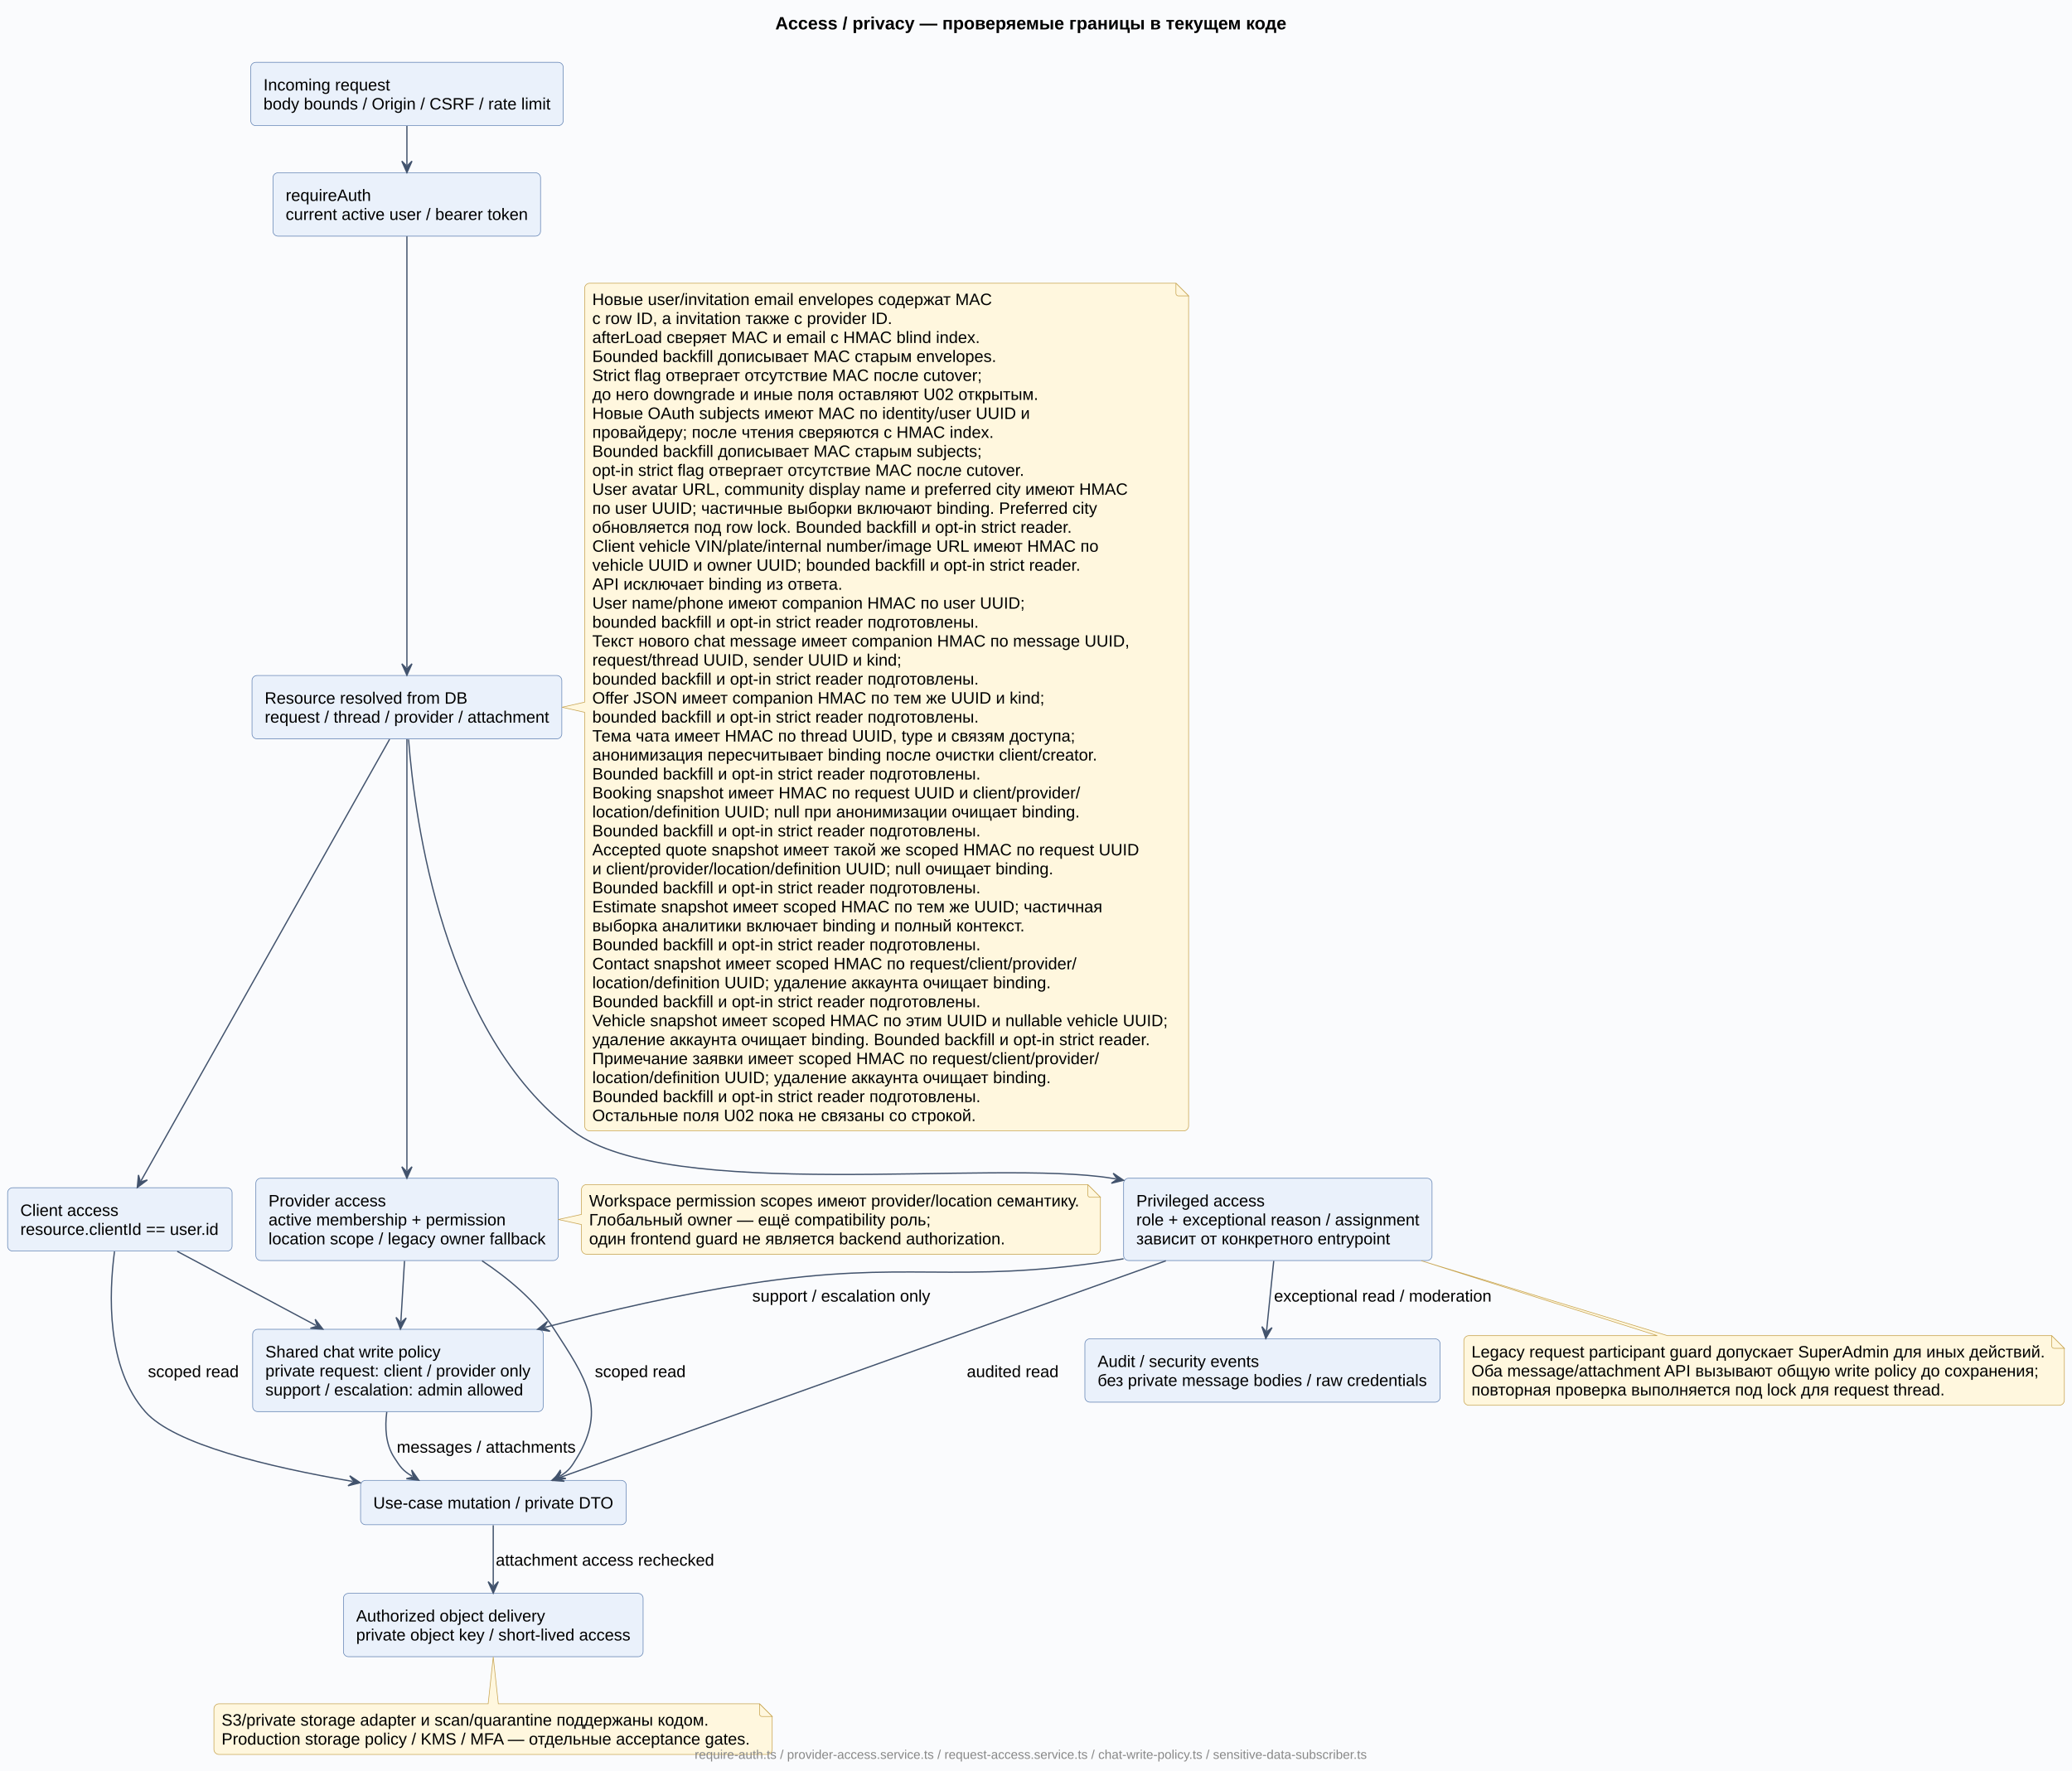
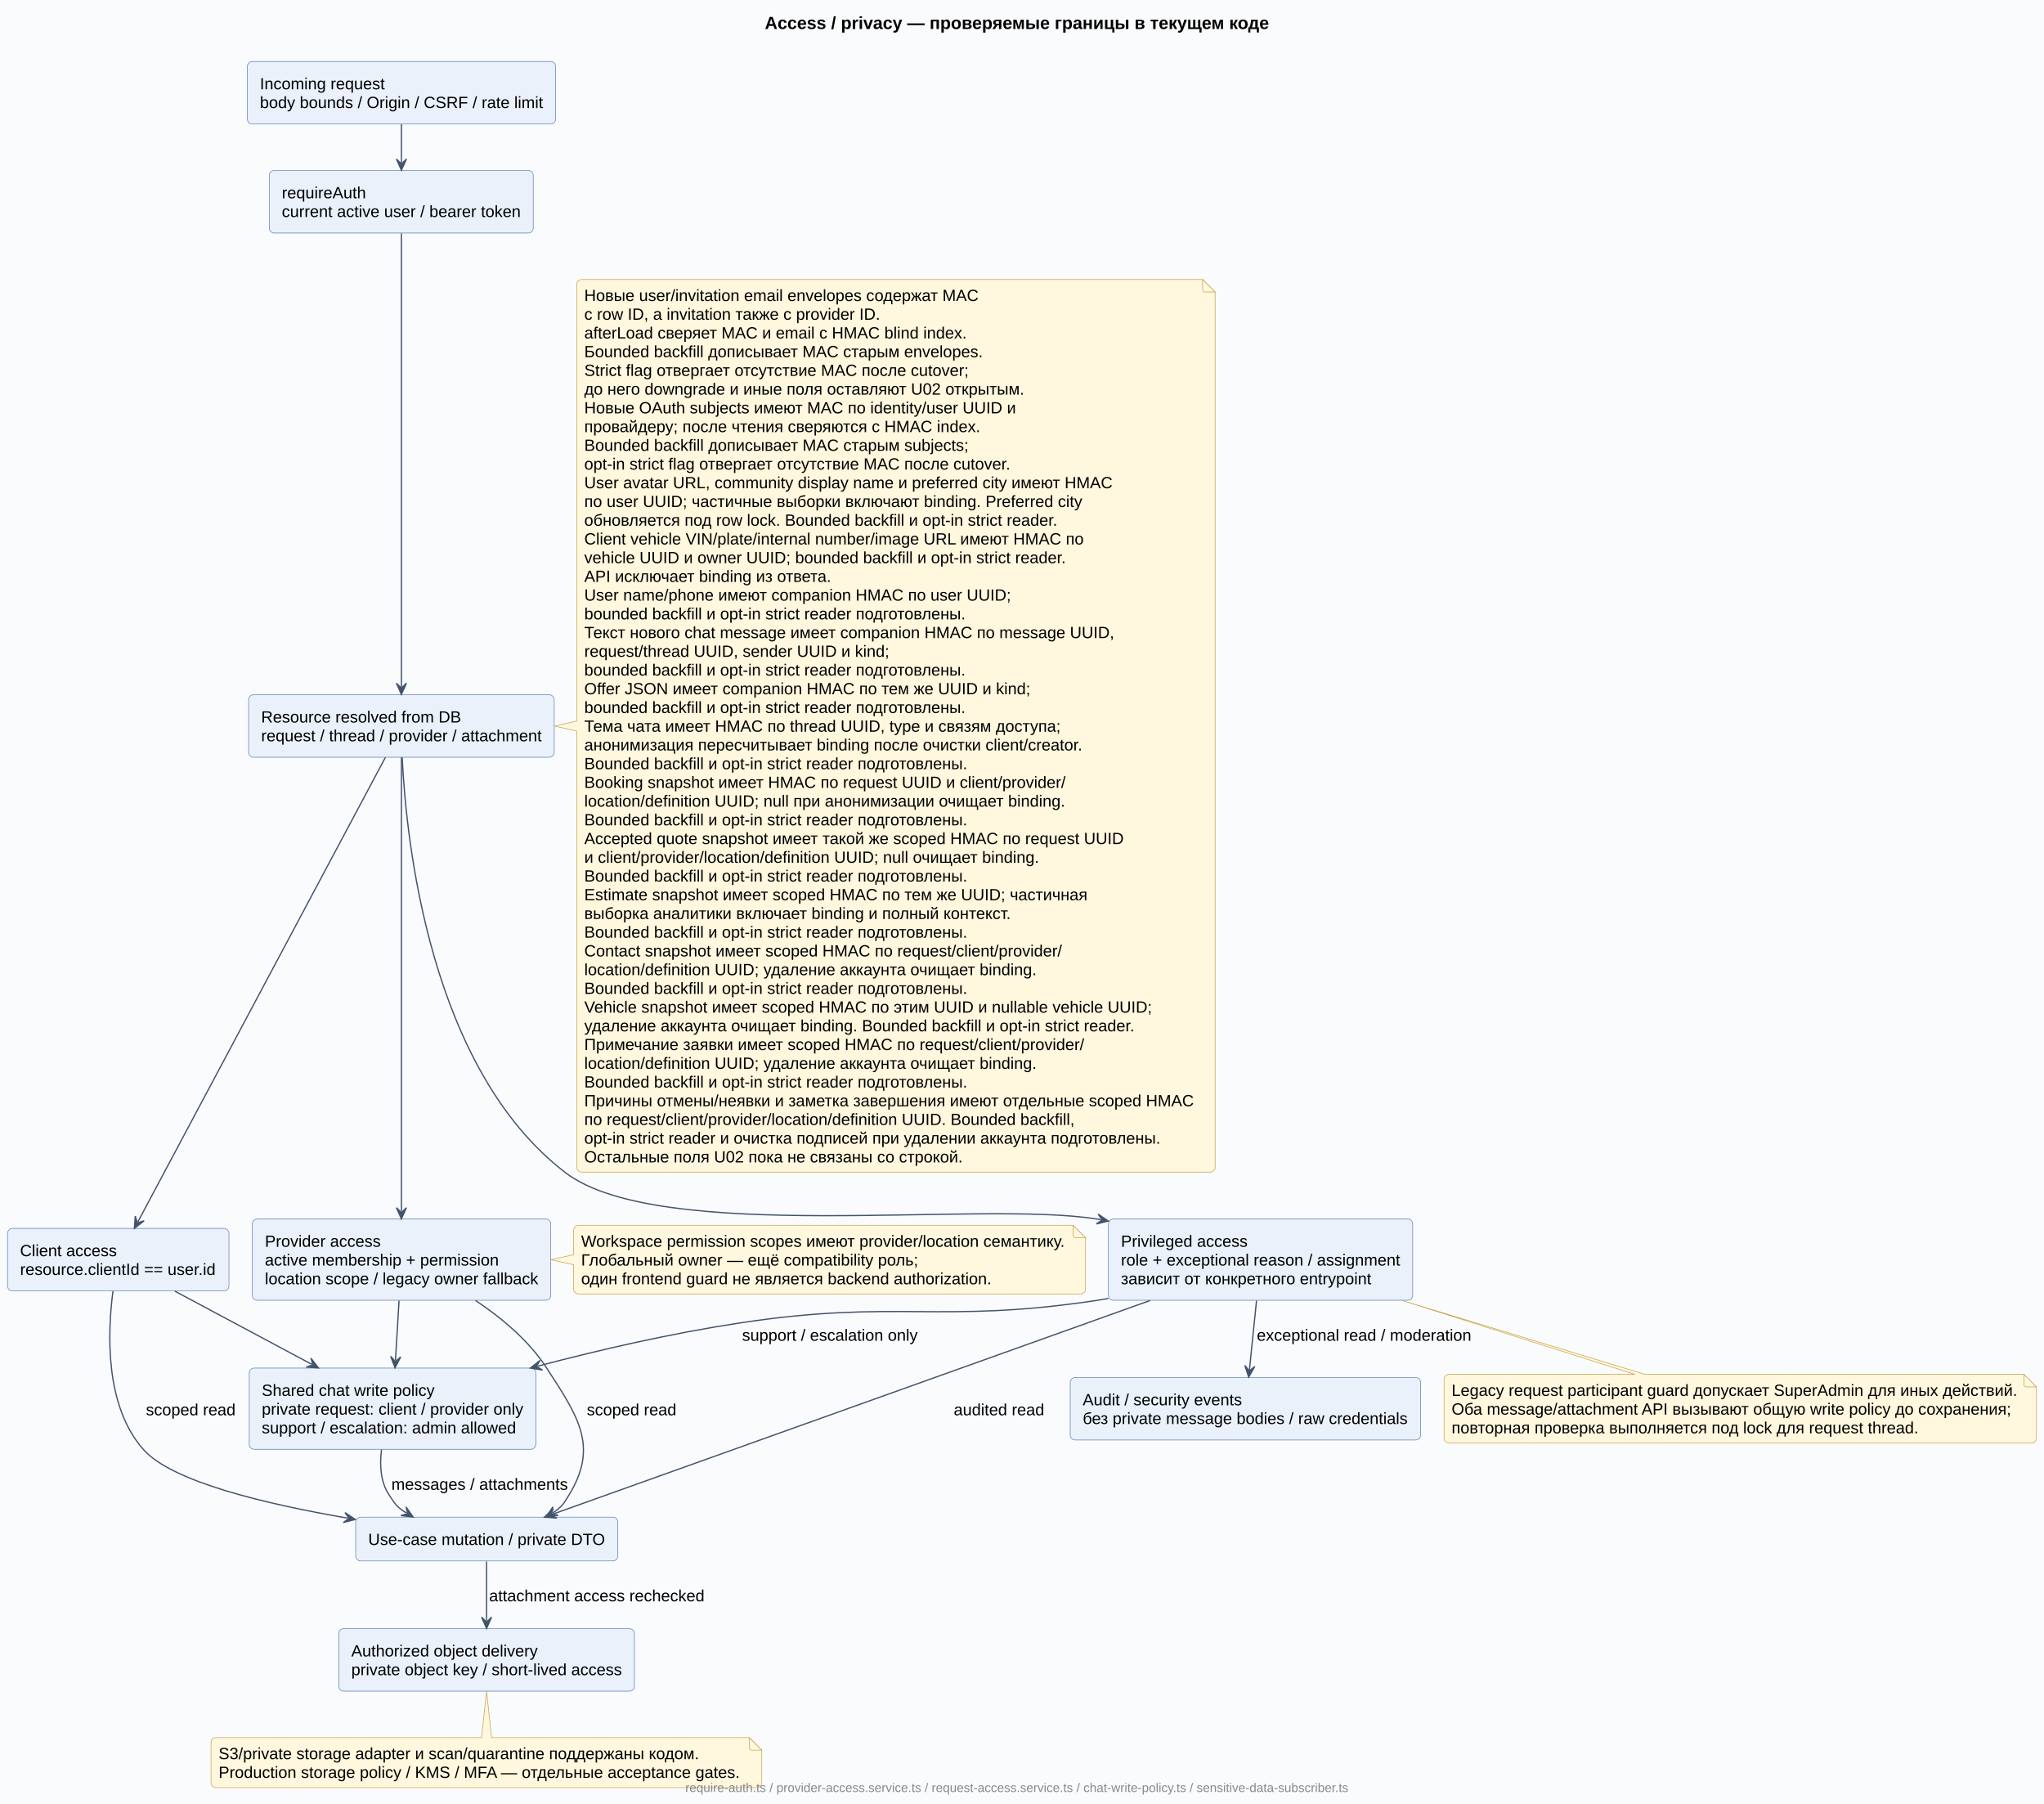
- <svg xmlns="http://www.w3.org/2000/svg" contentStyleType="text/css" data-diagram-type="DESCRIPTION" height="1395px" preserveAspectRatio="none" style="width:1632px;height:1395px;background:#FAFBFD;" version="1.1" viewBox="0 0 1632 1395" width="1632px" zoomAndPan="magnify">
+ <svg xmlns="http://www.w3.org/2000/svg" contentStyleType="text/css" data-diagram-type="DESCRIPTION" height="1440px" preserveAspectRatio="none" style="width:1632px;height:1440px;background:#FAFBFD;" version="1.1" viewBox="0 0 1632 1440" width="1632px" zoomAndPan="magnify">
  <defs />
  <g>
-     <rect fill="#FAFBFD" height="1395" style="stroke:none;stroke-width:1;" width="1632" x="0" y="0" />
+     <rect fill="#FAFBFD" height="1440" style="stroke:none;stroke-width:1;" width="1632" x="0" y="0" />
    <g class="title" data-source-line="2">
      <text fill="#000000" font-family="Arial" font-size="14" font-weight="bold" lengthAdjust="spacing" textLength="403.662" x="610.669" y="23.132">Access / privacy — проверяемые границы в текущем коде</text>
    </g>
    <g class="entity" data-qualified-name="Input" data-source-line="4" id="ent0002">
      <rect fill="#EAF1FB" height="49.898" rx="4" ry="4" style="stroke:#6585B5;stroke-width:0.5;" width="246.142" x="197.5" y="49.099" />
      <text fill="#000000" font-family="Arial" font-size="13" lengthAdjust="spacing" textLength="99.722" x="207.5" y="71.293">Incoming request</text>
      <text fill="#000000" font-family="Arial" font-size="13" lengthAdjust="spacing" textLength="226.142" x="207.5" y="86.241">body bounds / Origin / CSRF / rate limit</text>
    </g>
    <g class="entity" data-qualified-name="Auth" data-source-line="5" id="ent0003">
      <rect fill="#EAF1FB" height="49.898" rx="4" ry="4" style="stroke:#6585B5;stroke-width:0.5;" width="210.76" x="215" y="136.099" />
      <text fill="#000000" font-family="Arial" font-size="13" lengthAdjust="spacing" textLength="67.209" x="225" y="158.292">requireAuth</text>
      <text fill="#000000" font-family="Arial" font-size="13" lengthAdjust="spacing" textLength="190.76" x="225" y="173.241">current active user / bearer token</text>
    </g>
    <g class="entity" data-qualified-name="Resource" data-source-line="6" id="ent0004">
-       <rect fill="#EAF1FB" height="49.898" rx="4" ry="4" style="stroke:#6585B5;stroke-width:0.5;" width="244.009" x="198.5" y="532.099" />
-       <text fill="#000000" font-family="Arial" font-size="13" lengthAdjust="spacing" textLength="159.669" x="208.5" y="554.293">Resource resolved from DB</text>
-       <text fill="#000000" font-family="Arial" font-size="13" lengthAdjust="spacing" textLength="224.009" x="208.5" y="569.241">request / thread / provider / attachment</text>
+       <rect fill="#EAF1FB" height="49.898" rx="4" ry="4" style="stroke:#6585B5;stroke-width:0.5;" width="244.009" x="198.5" y="554.599" />
+       <text fill="#000000" font-family="Arial" font-size="13" lengthAdjust="spacing" textLength="159.669" x="208.5" y="576.793">Resource resolved from DB</text>
+       <text fill="#000000" font-family="Arial" font-size="13" lengthAdjust="spacing" textLength="224.009" x="208.5" y="591.741">request / thread / provider / attachment</text>
    </g>
    <g class="entity" data-qualified-name="Client" data-source-line="7" id="ent0005">
-       <rect fill="#EAF1FB" height="49.898" rx="4" ry="4" style="stroke:#6585B5;stroke-width:0.5;" width="176.806" x="6" y="935.599" />
-       <text fill="#000000" font-family="Arial" font-size="13" lengthAdjust="spacing" textLength="77.308" x="16" y="957.793">Client access</text>
-       <text fill="#000000" font-family="Arial" font-size="13" lengthAdjust="spacing" textLength="156.806" x="16" y="972.741">resource.clientId == user.id</text>
+       <rect fill="#EAF1FB" height="49.898" rx="4" ry="4" style="stroke:#6585B5;stroke-width:0.5;" width="176.806" x="6" y="980.599" />
+       <text fill="#000000" font-family="Arial" font-size="13" lengthAdjust="spacing" textLength="77.308" x="16" y="1002.793">Client access</text>
+       <text fill="#000000" font-family="Arial" font-size="13" lengthAdjust="spacing" textLength="156.806" x="16" y="1017.741">resource.clientId == user.id</text>
    </g>
    <g class="entity" data-qualified-name="Provider" data-source-line="8" id="ent0006">
-       <rect fill="#EAF1FB" height="64.846" rx="4" ry="4" style="stroke:#6585B5;stroke-width:0.5;" width="238.232" x="201.5" y="928.099" />
-       <text fill="#000000" font-family="Arial" font-size="13" lengthAdjust="spacing" textLength="92.479" x="211.5" y="950.293">Provider access</text>
-       <text fill="#000000" font-family="Arial" font-size="13" lengthAdjust="spacing" textLength="186.767" x="211.5" y="965.241">active membership + permission</text>
-       <text fill="#000000" font-family="Arial" font-size="13" lengthAdjust="spacing" textLength="218.232" x="211.5" y="980.19">location scope / legacy owner fallback</text>
+       <rect fill="#EAF1FB" height="64.846" rx="4" ry="4" style="stroke:#6585B5;stroke-width:0.5;" width="238.232" x="201.5" y="973.099" />
+       <text fill="#000000" font-family="Arial" font-size="13" lengthAdjust="spacing" textLength="92.479" x="211.5" y="995.293">Provider access</text>
+       <text fill="#000000" font-family="Arial" font-size="13" lengthAdjust="spacing" textLength="186.767" x="211.5" y="1010.241">active membership + permission</text>
+       <text fill="#000000" font-family="Arial" font-size="13" lengthAdjust="spacing" textLength="218.232" x="211.5" y="1025.19">location scope / legacy owner fallback</text>
    </g>
    <g class="entity" data-qualified-name="Admin" data-source-line="9" id="ent0007">
-       <rect fill="#EAF1FB" height="64.846" rx="4" ry="4" style="stroke:#6585B5;stroke-width:0.5;" width="242.936" x="885" y="928.099" />
-       <text fill="#000000" font-family="Arial" font-size="13" lengthAdjust="spacing" textLength="101.156" x="895" y="950.293">Privileged access</text>
-       <text fill="#000000" font-family="Arial" font-size="13" lengthAdjust="spacing" textLength="222.936" x="895" y="965.241">role + exceptional reason / assignment</text>
-       <text fill="#000000" font-family="Arial" font-size="13" lengthAdjust="spacing" textLength="200.764" x="895" y="980.19">зависит от конкретного entrypoint</text>
+       <rect fill="#EAF1FB" height="64.846" rx="4" ry="4" style="stroke:#6585B5;stroke-width:0.5;" width="242.936" x="885" y="973.099" />
+       <text fill="#000000" font-family="Arial" font-size="13" lengthAdjust="spacing" textLength="101.156" x="895" y="995.293">Privileged access</text>
+       <text fill="#000000" font-family="Arial" font-size="13" lengthAdjust="spacing" textLength="222.936" x="895" y="1010.241">role + exceptional reason / assignment</text>
+       <text fill="#000000" font-family="Arial" font-size="13" lengthAdjust="spacing" textLength="200.764" x="895" y="1025.19">зависит от конкретного entrypoint</text>
    </g>
    <g class="entity" data-qualified-name="ChatWrite" data-source-line="10" id="ent0008">
-       <rect fill="#EAF1FB" height="64.846" rx="4" ry="4" style="stroke:#6585B5;stroke-width:0.5;" width="228.825" x="199" y="1047.099" />
-       <text fill="#000000" font-family="Arial" font-size="13" lengthAdjust="spacing" textLength="138.011" x="209" y="1069.293">Shared chat write policy</text>
-       <text fill="#000000" font-family="Arial" font-size="13" lengthAdjust="spacing" textLength="208.825" x="209" y="1084.241">private request: client / provider only</text>
-       <text fill="#000000" font-family="Arial" font-size="13" lengthAdjust="spacing" textLength="203.061" x="209" y="1099.19">support / escalation: admin allowed</text>
+       <rect fill="#EAF1FB" height="64.846" rx="4" ry="4" style="stroke:#6585B5;stroke-width:0.5;" width="228.825" x="199" y="1092.099" />
+       <text fill="#000000" font-family="Arial" font-size="13" lengthAdjust="spacing" textLength="138.011" x="209" y="1114.293">Shared chat write policy</text>
+       <text fill="#000000" font-family="Arial" font-size="13" lengthAdjust="spacing" textLength="208.825" x="209" y="1129.241">private request: client / provider only</text>
+       <text fill="#000000" font-family="Arial" font-size="13" lengthAdjust="spacing" textLength="203.061" x="209" y="1144.19">support / escalation: admin allowed</text>
    </g>
    <g class="entity" data-qualified-name="Result" data-source-line="11" id="ent0009">
-       <rect fill="#EAF1FB" height="34.949" rx="4" ry="4" style="stroke:#6585B5;stroke-width:0.5;" width="209.287" x="284" y="1166.099" />
-       <text fill="#000000" font-family="Arial" font-size="13" lengthAdjust="spacing" textLength="189.287" x="294" y="1188.293">Use-case mutation / private DTO</text>
+       <rect fill="#EAF1FB" height="34.949" rx="4" ry="4" style="stroke:#6585B5;stroke-width:0.5;" width="209.287" x="284" y="1211.099" />
+       <text fill="#000000" font-family="Arial" font-size="13" lengthAdjust="spacing" textLength="189.287" x="294" y="1233.293">Use-case mutation / private DTO</text>
    </g>
    <g class="entity" data-qualified-name="Object" data-source-line="12" id="ent0010">
-       <rect fill="#EAF1FB" height="49.898" rx="4" ry="4" style="stroke:#6585B5;stroke-width:0.5;" width="236.036" x="270.5" y="1255.099" />
-       <text fill="#000000" font-family="Arial" font-size="13" lengthAdjust="spacing" textLength="148.859" x="280.5" y="1277.293">Authorized object delivery</text>
-       <text fill="#000000" font-family="Arial" font-size="13" lengthAdjust="spacing" textLength="216.036" x="280.5" y="1292.241">private object key / short-lived access</text>
+       <rect fill="#EAF1FB" height="49.898" rx="4" ry="4" style="stroke:#6585B5;stroke-width:0.5;" width="236.036" x="270.5" y="1300.099" />
+       <text fill="#000000" font-family="Arial" font-size="13" lengthAdjust="spacing" textLength="148.859" x="280.5" y="1322.293">Authorized object delivery</text>
+       <text fill="#000000" font-family="Arial" font-size="13" lengthAdjust="spacing" textLength="216.036" x="280.5" y="1337.241">private object key / short-lived access</text>
    </g>
    <g class="entity" data-qualified-name="Audit" data-source-line="13" id="ent0011">
-       <rect fill="#EAF1FB" height="49.898" rx="4" ry="4" style="stroke:#6585B5;stroke-width:0.5;" width="279.81" x="854.5" y="1054.599" />
-       <text fill="#000000" font-family="Arial" font-size="13" lengthAdjust="spacing" textLength="127.169" x="864.5" y="1076.793">Audit / security events</text>
-       <text fill="#000000" font-family="Arial" font-size="13" lengthAdjust="spacing" textLength="259.81" x="864.5" y="1091.741">без private message bodies / raw credentials</text>
+       <rect fill="#EAF1FB" height="49.898" rx="4" ry="4" style="stroke:#6585B5;stroke-width:0.5;" width="279.81" x="854.5" y="1099.599" />
+       <text fill="#000000" font-family="Arial" font-size="13" lengthAdjust="spacing" textLength="127.169" x="864.5" y="1121.793">Audit / security events</text>
+       <text fill="#000000" font-family="Arial" font-size="13" lengthAdjust="spacing" textLength="259.81" x="864.5" y="1136.741">без private message bodies / raw credentials</text>
    </g>
    <g class="entity" data-qualified-name="GMN26" data-source-line="29" id="ent0027">
-       <path d="M458,937.099 L458,956.599 L439.732,960.599 L458,964.599 L458,983.945 A4,4 0 0 0 462,987.945 L862.734,987.945 A4,4 0 0 0 866.734,983.945 L866.734,943.099 L856.734,933.099 L462,933.099 A4,4 0 0 0 458,937.099" fill="#FFF7DE" style="stroke:#C8A552;stroke-width:0.5;" />
-       <path d="M856.734,933.099 L856.734,941.099 A2,2 0 0 0 858.734,943.099 L866.734,943.099 L856.734,933.099" fill="#FFF7DE" style="stroke:#C8A552;stroke-width:0.5;" />
-       <text fill="#000000" font-family="Arial" font-size="13" lengthAdjust="spacing" textLength="387.734" x="464" y="950.293">Workspace permission scopes имеют provider/location семантику.</text>
-       <text fill="#000000" font-family="Arial" font-size="13" lengthAdjust="spacing" textLength="270.252" x="464" y="965.241">Глобальный owner — ещё compatibility роль;</text>
-       <text fill="#000000" font-family="Arial" font-size="13" lengthAdjust="spacing" textLength="328.783" x="464" y="980.19">один frontend guard не является backend authorization.</text>
+       <path d="M458,982.099 L458,1001.599 L439.732,1005.599 L458,1009.599 L458,1028.945 A4,4 0 0 0 462,1032.945 L862.734,1032.945 A4,4 0 0 0 866.734,1028.945 L866.734,988.099 L856.734,978.099 L462,978.099 A4,4 0 0 0 458,982.099" fill="#FFF7DE" style="stroke:#C8A552;stroke-width:0.5;" />
+       <path d="M856.734,978.099 L856.734,986.099 A2,2 0 0 0 858.734,988.099 L866.734,988.099 L856.734,978.099" fill="#FFF7DE" style="stroke:#C8A552;stroke-width:0.5;" />
+       <text fill="#000000" font-family="Arial" font-size="13" lengthAdjust="spacing" textLength="387.734" x="464" y="995.293">Workspace permission scopes имеют provider/location семантику.</text>
+       <text fill="#000000" font-family="Arial" font-size="13" lengthAdjust="spacing" textLength="270.252" x="464" y="1010.241">Глобальный owner — ещё compatibility роль;</text>
+       <text fill="#000000" font-family="Arial" font-size="13" lengthAdjust="spacing" textLength="328.783" x="464" y="1025.19">один frontend guard не является backend authorization.</text>
    </g>
    <g class="entity" data-qualified-name="GMN29" data-source-line="34" id="ent0030">
-       <path d="M460.5,227.099 L460.5,553.099 L442.685,557.099 L460.5,561.099 L460.5,886.843 A4,4 0 0 0 464.5,890.843 L932.202,890.843 A4,4 0 0 0 936.202,886.843 L936.202,233.099 L926.202,223.099 L464.5,223.099 A4,4 0 0 0 460.5,227.099" fill="#FFF7DE" style="stroke:#C8A552;stroke-width:0.5;" />
-       <path d="M926.202,223.099 L926.202,231.099 A2,2 0 0 0 928.202,233.099 L936.202,233.099 L926.202,223.099" fill="#FFF7DE" style="stroke:#C8A552;stroke-width:0.5;" />
+       <path d="M460.5,227.099 L460.5,575.599 L442.78,579.599 L460.5,583.599 L460.5,931.689 A4,4 0 0 0 464.5,935.689 L966.206,935.689 A4,4 0 0 0 970.206,931.689 L970.206,233.099 L960.206,223.099 L464.5,223.099 A4,4 0 0 0 460.5,227.099" fill="#FFF7DE" style="stroke:#C8A552;stroke-width:0.5;" />
+       <path d="M960.206,223.099 L960.206,231.099 A2,2 0 0 0 962.206,233.099 L970.206,233.099 L960.206,223.099" fill="#FFF7DE" style="stroke:#C8A552;stroke-width:0.5;" />
      <text fill="#000000" font-family="Arial" font-size="13" lengthAdjust="spacing" textLength="315.244" x="466.5" y="240.292">Новые user/invitation email envelopes содержат MAC</text>
      <text fill="#000000" font-family="Arial" font-size="13" lengthAdjust="spacing" textLength="236.368" x="466.5" y="255.241">с row ID, а invitation также с provider ID.</text>
      <text fill="#000000" font-family="Arial" font-size="13" lengthAdjust="spacing" textLength="306.065" x="466.5" y="270.19">afterLoad сверяет MAC и email с HMAC blind index.</text>
      <text fill="#000000" font-family="Arial" font-size="13" lengthAdjust="spacing" textLength="318.951" x="466.5" y="285.139">Бounded backfill дописывает MAC старым envelopes.</text>
      <text fill="#000000" font-family="Arial" font-size="13" lengthAdjust="spacing" textLength="308.655" x="466.5" y="300.087">Strict flag отвергает отсутствие MAC после cutover;</text>
      <text fill="#000000" font-family="Arial" font-size="13" lengthAdjust="spacing" textLength="352.879" x="466.5" y="315.036">до него downgrade и иные поля оставляют U02 открытым.</text>
      <text fill="#000000" font-family="Arial" font-size="13" lengthAdjust="spacing" textLength="344.957" x="466.5" y="329.985">Новые OAuth subjects имеют MAC по identity/user UUID и</text>
      <text fill="#000000" font-family="Arial" font-size="13" lengthAdjust="spacing" textLength="317.364" x="466.5" y="344.934">провайдеру; после чтения сверяются с HMAC index.</text>
      <text fill="#000000" font-family="Arial" font-size="13" lengthAdjust="spacing" textLength="307.512" x="466.5" y="359.882">Bounded backfill дописывает MAC старым subjects;</text>
      <text fill="#000000" font-family="Arial" font-size="13" lengthAdjust="spacing" textLength="342.615" x="466.5" y="374.831">opt-in strict flag отвергает отсутствие MAC после cutover.</text>
      <text fill="#000000" font-family="Arial" font-size="13" lengthAdjust="spacing" textLength="422.068" x="466.5" y="389.78">User avatar URL, community display name и preferred city имеют HMAC</text>
      <text fill="#000000" font-family="Arial" font-size="13" lengthAdjust="spacing" textLength="398.055" x="466.5" y="404.728">по user UUID; частичные выборки включают binding. Preferred city</text>
      <text fill="#000000" font-family="Arial" font-size="13" lengthAdjust="spacing" textLength="379.577" x="466.5" y="419.677">обновляется под row lock. Bounded backfill и opt-in strict reader.</text>
      <text fill="#000000" font-family="Arial" font-size="13" lengthAdjust="spacing" textLength="399.49" x="466.5" y="434.626">Client vehicle VIN/plate/internal number/image URL имеют HMAC по</text>
      <text fill="#000000" font-family="Arial" font-size="13" lengthAdjust="spacing" textLength="385.176" x="466.5" y="449.575">vehicle UUID и owner UUID; bounded backfill и opt-in strict reader.</text>
      <text fill="#000000" font-family="Arial" font-size="13" lengthAdjust="spacing" textLength="198.637" x="466.5" y="464.523">API исключает binding из ответа.</text>
      <text fill="#000000" font-family="Arial" font-size="13" lengthAdjust="spacing" textLength="340.964" x="466.5" y="479.472">User name/phone имеют companion HMAC по user UUID;</text>
      <text fill="#000000" font-family="Arial" font-size="13" lengthAdjust="spacing" textLength="305.684" x="466.5" y="494.421">bounded backfill и opt-in strict reader подготовлены.</text>
      <text fill="#000000" font-family="Arial" font-size="13" lengthAdjust="spacing" textLength="424.55" x="466.5" y="509.37">Текст нового chat message имеет companion HMAC по message UUID,</text>
      <text fill="#000000" font-family="Arial" font-size="13" lengthAdjust="spacing" textLength="243.528" x="466.5" y="524.318">request/thread UUID, sender UUID и kind;</text>
      <text fill="#000000" font-family="Arial" font-size="13" lengthAdjust="spacing" textLength="305.684" x="466.5" y="539.267">bounded backfill и opt-in strict reader подготовлены.</text>
      <text fill="#000000" font-family="Arial" font-size="13" lengthAdjust="spacing" textLength="356.986" x="466.5" y="554.216">Offer JSON имеет companion HMAC по тем же UUID и kind;</text>
      <text fill="#000000" font-family="Arial" font-size="13" lengthAdjust="spacing" textLength="305.684" x="466.5" y="569.165">bounded backfill и opt-in strict reader подготовлены.</text>
      <text fill="#000000" font-family="Arial" font-size="13" lengthAdjust="spacing" textLength="381.919" x="466.5" y="584.113">Тема чата имеет HMAC по thread UUID, type и связям доступа;</text>
      <text fill="#000000" font-family="Arial" font-size="13" lengthAdjust="spacing" textLength="399.369" x="466.5" y="599.062">анонимизация пересчитывает binding после очистки client/creator.</text>
      <text fill="#000000" font-family="Arial" font-size="13" lengthAdjust="spacing" textLength="307.125" x="466.5" y="614.011">Bounded backfill и opt-in strict reader подготовлены.</text>
      <text fill="#000000" font-family="Arial" font-size="13" lengthAdjust="spacing" textLength="384.731" x="466.5" y="628.96">Booking snapshot имеет HMAC по request UUID и client/provider/</text>
      <text fill="#000000" font-family="Arial" font-size="13" lengthAdjust="spacing" textLength="384.636" x="466.5" y="643.908">location/definition UUID; null при анонимизации очищает binding.</text>
      <text fill="#000000" font-family="Arial" font-size="13" lengthAdjust="spacing" textLength="307.125" x="466.5" y="658.857">Bounded backfill и opt-in strict reader подготовлены.</text>
      <text fill="#000000" font-family="Arial" font-size="13" lengthAdjust="spacing" textLength="431.12" x="466.5" y="673.806">Accepted quote snapshot имеет такой же scoped HMAC по request UUID</text>
      <text fill="#000000" font-family="Arial" font-size="13" lengthAdjust="spacing" textLength="363.854" x="466.5" y="688.754">и client/provider/location/definition UUID; null очищает binding.</text>
      <text fill="#000000" font-family="Arial" font-size="13" lengthAdjust="spacing" textLength="307.125" x="466.5" y="703.703">Bounded backfill и opt-in strict reader подготовлены.</text>
      <text fill="#000000" font-family="Arial" font-size="13" lengthAdjust="spacing" textLength="402.295" x="466.5" y="718.652">Estimate snapshot имеет scoped HMAC по тем же UUID; частичная</text>
      <text fill="#000000" font-family="Arial" font-size="13" lengthAdjust="spacing" textLength="342.373" x="466.5" y="733.601">выборка аналитики включает binding и полный контекст.</text>
      <text fill="#000000" font-family="Arial" font-size="13" lengthAdjust="spacing" textLength="307.125" x="466.5" y="748.549">Bounded backfill и opt-in strict reader подготовлены.</text>
      <text fill="#000000" font-family="Arial" font-size="13" lengthAdjust="spacing" textLength="381.824" x="466.5" y="763.498">Contact snapshot имеет scoped HMAC по request/client/provider/</text>
      <text fill="#000000" font-family="Arial" font-size="13" lengthAdjust="spacing" textLength="362.318" x="466.5" y="778.447">location/definition UUID; удаление аккаунта очищает binding.</text>
      <text fill="#000000" font-family="Arial" font-size="13" lengthAdjust="spacing" textLength="307.125" x="466.5" y="793.395">Bounded backfill и opt-in strict reader подготовлены.</text>
      <text fill="#000000" font-family="Arial" font-size="13" lengthAdjust="spacing" textLength="454.702" x="466.5" y="808.344">Vehicle snapshot имеет scoped HMAC по этим UUID и nullable vehicle UUID;</text>
      <text fill="#000000" font-family="Arial" font-size="13" lengthAdjust="spacing" textLength="441.118" x="466.5" y="823.293">удаление аккаунта очищает binding. Bounded backfill и opt-in strict reader.</text>
      <text fill="#000000" font-family="Arial" font-size="13" lengthAdjust="spacing" textLength="400.023" x="466.5" y="838.242">Примечание заявки имеет scoped HMAC по request/client/provider/</text>
      <text fill="#000000" font-family="Arial" font-size="13" lengthAdjust="spacing" textLength="362.318" x="466.5" y="853.19">location/definition UUID; удаление аккаунта очищает binding.</text>
      <text fill="#000000" font-family="Arial" font-size="13" lengthAdjust="spacing" textLength="307.125" x="466.5" y="868.139">Bounded backfill и opt-in strict reader подготовлены.</text>
-       <text fill="#000000" font-family="Arial" font-size="13" lengthAdjust="spacing" textLength="302.123" x="466.5" y="883.088">Остальные поля U02 пока не связаны со строкой.</text>
+       <text fill="#000000" font-family="Arial" font-size="13" lengthAdjust="spacing" textLength="488.706" x="466.5" y="883.088">Причины отмены/неявки и заметка завершения имеют отдельные scoped HMAC</text>
+       <text fill="#000000" font-family="Arial" font-size="13" lengthAdjust="spacing" textLength="391.473" x="466.5" y="898.037">по request/client/provider/location/definition UUID. Bounded backfill,</text>
+       <text fill="#000000" font-family="Arial" font-size="13" lengthAdjust="spacing" textLength="462.021" x="466.5" y="912.985">opt-in strict reader и очистка подписей при удалении аккаунта подготовлены.</text>
+       <text fill="#000000" font-family="Arial" font-size="13" lengthAdjust="spacing" textLength="302.123" x="466.5" y="927.934">Остальные поля U02 пока не связаны со строкой.</text>
    </g>
-     <g class="entity" data-qualified-name="GMN32" data-source-line="80" id="ent0033">
-       <path d="M1153,1056.099 L1153,1102.945 A4,4 0 0 0 1157,1106.945 L1621.966,1106.945 A4,4 0 0 0 1625.966,1102.945 L1625.966,1062.099 L1615.966,1052.099 L1313.318,1052.099 L1119.457,993.107 L1305.318,1052.099 L1157,1052.099 A4,4 0 0 0 1153,1056.099" fill="#FFF7DE" style="stroke:#C8A552;stroke-width:0.5;" />
-       <path d="M1615.966,1052.099 L1615.966,1060.099 A2,2 0 0 0 1617.966,1062.099 L1625.966,1062.099 L1615.966,1052.099" fill="#FFF7DE" style="stroke:#C8A552;stroke-width:0.5;" />
-       <text fill="#000000" font-family="Arial" font-size="13" lengthAdjust="spacing" textLength="451.966" x="1159" y="1069.293">Legacy request participant guard допускает SuperAdmin для иных действий.</text>
-       <text fill="#000000" font-family="Arial" font-size="13" lengthAdjust="spacing" textLength="448.018" x="1159" y="1084.241">Оба message/attachment API вызывают общую write policy до сохранения;</text>
-       <text fill="#000000" font-family="Arial" font-size="13" lengthAdjust="spacing" textLength="374.169" x="1159" y="1099.19">повторная проверка выполняется под lock для request thread.</text>
+     <g class="entity" data-qualified-name="GMN32" data-source-line="83" id="ent0033">
+       <path d="M1153,1101.099 L1153,1147.945 A4,4 0 0 0 1157,1151.945 L1621.966,1151.945 A4,4 0 0 0 1625.966,1147.945 L1625.966,1107.099 L1615.966,1097.099 L1313.318,1097.099 L1119.457,1038.107 L1305.318,1097.099 L1157,1097.099 A4,4 0 0 0 1153,1101.099" fill="#FFF7DE" style="stroke:#C8A552;stroke-width:0.5;" />
+       <path d="M1615.966,1097.099 L1615.966,1105.099 A2,2 0 0 0 1617.966,1107.099 L1625.966,1107.099 L1615.966,1097.099" fill="#FFF7DE" style="stroke:#C8A552;stroke-width:0.5;" />
+       <text fill="#000000" font-family="Arial" font-size="13" lengthAdjust="spacing" textLength="451.966" x="1159" y="1114.293">Legacy request participant guard допускает SuperAdmin для иных действий.</text>
+       <text fill="#000000" font-family="Arial" font-size="13" lengthAdjust="spacing" textLength="448.018" x="1159" y="1129.241">Оба message/attachment API вызывают общую write policy до сохранения;</text>
+       <text fill="#000000" font-family="Arial" font-size="13" lengthAdjust="spacing" textLength="374.169" x="1159" y="1144.19">повторная проверка выполняется под lock для request thread.</text>
    </g>
-     <g class="entity" data-qualified-name="GMN35" data-source-line="85" id="ent0036">
-       <path d="M168.5,1346.099 L168.5,1377.996 A4,4 0 0 0 172.5,1381.996 L604.217,1381.996 A4,4 0 0 0 608.217,1377.996 L608.217,1352.099 L598.217,1342.099 L392.5,1342.099 L388.5,1305.101 L384.5,1342.099 L172.5,1342.099 A4,4 0 0 0 168.5,1346.099" fill="#FFF7DE" style="stroke:#C8A552;stroke-width:0.5;" />
-       <path d="M598.217,1342.099 L598.217,1350.099 A2,2 0 0 0 600.217,1352.099 L608.217,1352.099 L598.217,1342.099" fill="#FFF7DE" style="stroke:#C8A552;stroke-width:0.5;" />
-       <text fill="#000000" font-family="Arial" font-size="13" lengthAdjust="spacing" textLength="384.059" x="174.5" y="1359.293">S3/private storage adapter и scan/quarantine поддержаны кодом.</text>
-       <text fill="#000000" font-family="Arial" font-size="13" lengthAdjust="spacing" textLength="418.717" x="174.5" y="1374.241">Production storage policy / KMS / MFA — отдельные acceptance gates.</text>
+     <g class="entity" data-qualified-name="GMN35" data-source-line="88" id="ent0036">
+       <path d="M168.5,1391.099 L168.5,1422.996 A4,4 0 0 0 172.5,1426.996 L604.217,1426.996 A4,4 0 0 0 608.217,1422.996 L608.217,1397.099 L598.217,1387.099 L392.5,1387.099 L388.5,1350.101 L384.5,1387.099 L172.5,1387.099 A4,4 0 0 0 168.5,1391.099" fill="#FFF7DE" style="stroke:#C8A552;stroke-width:0.5;" />
+       <path d="M598.217,1387.099 L598.217,1395.099 A2,2 0 0 0 600.217,1397.099 L608.217,1397.099 L598.217,1387.099" fill="#FFF7DE" style="stroke:#C8A552;stroke-width:0.5;" />
+       <text fill="#000000" font-family="Arial" font-size="13" lengthAdjust="spacing" textLength="384.059" x="174.5" y="1404.293">S3/private storage adapter и scan/quarantine поддержаны кодом.</text>
+       <text fill="#000000" font-family="Arial" font-size="13" lengthAdjust="spacing" textLength="418.717" x="174.5" y="1419.241">Production storage policy / KMS / MFA — отдельные acceptance gates.</text>
    </g>
    <g class="link" data-entity-1="ent0002" data-entity-2="ent0003" data-link-type="dependency" id="lnk12">
      <polygon fill="#42536D" points="320.5,135.908,324.5,126.908,320.5,130.908,316.5,126.908,320.5,135.908" style="stroke:#42536D;stroke-width:1;" />
      <path d="M320.5,99.229 C320.5,110.714 320.5,118.415 320.5,129.908" fill="none" style="stroke:#42536D;stroke-width:1;" />
    </g>
    <g class="link" data-entity-1="ent0003" data-entity-2="ent0004" data-link-type="dependency" id="lnk13">
-       <polygon fill="#42536D" points="320.5,531.859,324.5,522.859,320.5,526.859,316.5,522.859,320.5,531.859" style="stroke:#42536D;stroke-width:1;" />
-       <path d="M320.5,186.152 C320.5,256.491 320.5,455.284 320.5,525.859" fill="none" style="stroke:#42536D;stroke-width:1;" />
+       <polygon fill="#42536D" points="320.5,554.339,324.5,545.339,320.5,549.339,316.5,545.339,320.5,554.339" style="stroke:#42536D;stroke-width:1;" />
+       <path d="M320.5,186.292 C320.5,259.905 320.5,474.637 320.5,548.339" fill="none" style="stroke:#42536D;stroke-width:1;" />
    </g>
    <g class="link" data-entity-1="ent0004" data-entity-2="ent0005" data-link-type="dependency" id="lnk14">
-       <polygon fill="#42536D" points="108.146,935.356,116.046,929.475,110.599,930.999,109.075,925.551,108.146,935.356" style="stroke:#42536D;stroke-width:1;" />
-       <path d="M306.872,582.31 C266.599,653.856 151.385,858.54 111.089,930.127" fill="none" style="stroke:#42536D;stroke-width:1;" />
+       <polygon fill="#42536D" points="107.298,980.589,115.061,974.528,109.65,976.177,108.001,970.765,107.298,980.589" style="stroke:#42536D;stroke-width:1;" />
+       <path d="M307.702,604.61 C267.97,679.151 149.851,900.755 110.12,975.294" fill="none" style="stroke:#42536D;stroke-width:1;" />
    </g>
    <g class="link" data-entity-1="ent0004" data-entity-2="ent0006" data-link-type="dependency" id="lnk15">
-       <polygon fill="#42536D" points="320.5,928.07,324.5,919.07,320.5,923.07,316.5,919.07,320.5,928.07" style="stroke:#42536D;stroke-width:1;" />
-       <path d="M320.5,582.31 C320.5,651.567 320.5,844.48 320.5,922.07" fill="none" style="stroke:#42536D;stroke-width:1;" />
+       <polygon fill="#42536D" points="320.5,973.044,324.5,964.044,320.5,968.044,316.5,964.044,320.5,973.044" style="stroke:#42536D;stroke-width:1;" />
+       <path d="M320.5,604.61 C320.5,676.786 320.5,885.805 320.5,967.044" fill="none" style="stroke:#42536D;stroke-width:1;" />
    </g>
    <g class="link" data-entity-1="ent0004" data-entity-2="ent0007" data-link-type="dependency" id="lnk16">
-       <polygon fill="#42536D" points="884.944,929.719,876.794,924.19,880.023,928.835,875.379,932.064,884.944,929.719" style="stroke:#42536D;stroke-width:1;" />
-       <path d="M321.806,582.481 C326.622,645.558 348.966,814.515 451.5,891.099 C527.277,947.697 782.151,912.889 875.5,928.099 C878.617,928.606 875.864,928.087 879.039,928.658" fill="none" style="stroke:#42536D;stroke-width:1;" />
+       <polygon fill="#42536D" points="884.944,974.719,876.794,969.19,880.023,973.835,875.379,977.064,884.944,974.719" style="stroke:#42536D;stroke-width:1;" />
+       <path d="M321.123,604.646 C324.251,670.266 342.783,853.041 451.5,936.099 C526.657,993.517 782.151,957.889 875.5,973.099 C878.617,973.606 875.864,973.087 879.039,973.658" fill="none" style="stroke:#42536D;stroke-width:1;" />
    </g>
    <g class="link" data-entity-1="ent0005" data-entity-2="ent0009" data-link-type="dependency" id="lnk17">
-       <polygon fill="#42536D" points="283.674,1167.948,275.487,1162.474,278.747,1167.097,274.124,1170.357,283.674,1167.948" style="stroke:#42536D;stroke-width:1;" />
-       <path d="M90.194,985.778 C85.833,1018.611 83.543,1077.195 114.5,1112.099 C137.192,1137.684 210.356,1155.273 277.762,1166.926" fill="none" style="stroke:#42536D;stroke-width:1;" />
-       <text fill="#000000" font-family="Arial" font-size="13" lengthAdjust="spacing" textLength="71.551" x="116.5" y="1084.793">scoped read</text>
+       <polygon fill="#42536D" points="283.674,1212.948,275.487,1207.474,278.747,1212.097,274.124,1215.357,283.674,1212.948" style="stroke:#42536D;stroke-width:1;" />
+       <path d="M90.194,1030.778 C85.833,1063.611 83.543,1122.195 114.5,1157.099 C137.192,1182.684 210.356,1200.273 277.762,1211.926" fill="none" style="stroke:#42536D;stroke-width:1;" />
+       <text fill="#000000" font-family="Arial" font-size="13" lengthAdjust="spacing" textLength="71.551" x="116.5" y="1129.793">scoped read</text>
    </g>
    <g class="link" data-entity-1="ent0006" data-entity-2="ent0009" data-link-type="dependency" id="lnk18">
-       <polygon fill="#42536D" points="435.966,1166.067,445.711,1164.644,440.193,1163.398,441.44,1157.88,435.966,1166.067" style="stroke:#42536D;stroke-width:1;" />
-       <path d="M379.666,993.132 C400.563,1007.052 422.359,1025.258 436.5,1047.099 C461.281,1085.373 478.121,1109.098 454.5,1148.099 C450.012,1155.508 448.426,1158.199 441.039,1162.864" fill="none" style="stroke:#42536D;stroke-width:1;" />
-       <text fill="#000000" font-family="Arial" font-size="13" lengthAdjust="spacing" textLength="71.551" x="468.5" y="1084.793">scoped read</text>
+       <polygon fill="#42536D" points="435.966,1211.067,445.711,1209.644,440.193,1208.398,441.44,1202.88,435.966,1211.067" style="stroke:#42536D;stroke-width:1;" />
+       <path d="M379.666,1038.132 C400.563,1052.052 422.359,1070.258 436.5,1092.099 C461.281,1130.373 478.121,1154.098 454.5,1193.099 C450.012,1200.508 448.426,1203.199 441.039,1207.864" fill="none" style="stroke:#42536D;stroke-width:1;" />
+       <text fill="#000000" font-family="Arial" font-size="13" lengthAdjust="spacing" textLength="71.551" x="468.5" y="1129.793">scoped read</text>
    </g>
    <g class="link" data-entity-1="ent0007" data-entity-2="ent0009" data-link-type="dependency" id="lnk19">
-       <polygon fill="#42536D" points="434.696,1166.079,444.517,1166.815,439.404,1164.395,441.824,1159.282,434.696,1166.079" style="stroke:#42536D;stroke-width:1;" />
-       <path d="M918.284,993.145 C785.052,1040.79 542.838,1127.407 440.346,1164.058" fill="none" style="stroke:#42536D;stroke-width:1;" />
-       <text fill="#000000" font-family="Arial" font-size="13" lengthAdjust="spacing" textLength="72.281" x="761.5" y="1084.793">audited read</text>
+       <polygon fill="#42536D" points="434.696,1211.079,444.517,1211.815,439.404,1209.395,441.824,1204.282,434.696,1211.079" style="stroke:#42536D;stroke-width:1;" />
+       <path d="M918.284,1038.145 C785.052,1085.79 542.838,1172.407 440.346,1209.058" fill="none" style="stroke:#42536D;stroke-width:1;" />
+       <text fill="#000000" font-family="Arial" font-size="13" lengthAdjust="spacing" textLength="72.281" x="761.5" y="1129.793">audited read</text>
    </g>
    <g class="link" data-entity-1="ent0005" data-entity-2="ent0008" data-link-type="dependency" id="lnk20">
-       <polygon fill="#42536D" points="254.306,1046.974,248.253,1039.205,249.896,1044.618,244.483,1046.262,254.306,1046.974" style="stroke:#42536D;stroke-width:1;" />
-       <path d="M139.611,985.699 C172.793,1003.426 212.917,1024.862 249.014,1044.147" fill="none" style="stroke:#42536D;stroke-width:1;" />
+       <polygon fill="#42536D" points="254.306,1091.974,248.253,1084.205,249.896,1089.618,244.483,1091.262,254.306,1091.974" style="stroke:#42536D;stroke-width:1;" />
+       <path d="M139.611,1030.699 C172.793,1048.426 212.917,1069.862 249.014,1089.147" fill="none" style="stroke:#42536D;stroke-width:1;" />
    </g>
    <g class="link" data-entity-1="ent0006" data-entity-2="ent0008" data-link-type="dependency" id="lnk21">
-       <polygon fill="#42536D" points="315.396,1046.911,319.926,1038.166,315.694,1041.92,311.94,1037.689,315.396,1046.911" style="stroke:#42536D;stroke-width:1;" />
-       <path d="M318.606,993.26 C317.61,1009.909 316.75,1024.27 315.754,1040.922" fill="none" style="stroke:#42536D;stroke-width:1;" />
+       <polygon fill="#42536D" points="315.396,1091.911,319.926,1083.166,315.694,1086.92,311.94,1082.689,315.396,1091.911" style="stroke:#42536D;stroke-width:1;" />
+       <path d="M318.606,1038.261 C317.61,1054.909 316.75,1069.27 315.754,1085.922" fill="none" style="stroke:#42536D;stroke-width:1;" />
    </g>
    <g class="link" data-entity-1="ent0007" data-entity-2="ent0008" data-link-type="dependency" id="lnk22">
-       <polygon fill="#42536D" points="423.474,1047.084,433.194,1048.669,428.31,1045.815,431.164,1040.931,423.474,1047.084" style="stroke:#42536D;stroke-width:1;" />
-       <path d="M884.96,991.579 C881.78,992.12 878.623,992.628 875.5,993.099 C749.997,1012.006 715.974,992 590.5,1011.099 C534.838,1019.571 479.755,1032.318 429.277,1045.561" fill="none" style="stroke:#42536D;stroke-width:1;" />
-       <text fill="#000000" font-family="Arial" font-size="13" lengthAdjust="spacing" textLength="140.194" x="592.5" y="1025.293">support / escalation only</text>
+       <polygon fill="#42536D" points="423.474,1092.084,433.194,1093.669,428.31,1090.815,431.164,1085.931,423.474,1092.084" style="stroke:#42536D;stroke-width:1;" />
+       <path d="M884.96,1036.579 C881.78,1037.12 878.623,1037.628 875.5,1038.099 C749.997,1057.006 715.974,1037.001 590.5,1056.099 C534.838,1064.571 479.755,1077.318 429.277,1090.561" fill="none" style="stroke:#42536D;stroke-width:1;" />
+       <text fill="#000000" font-family="Arial" font-size="13" lengthAdjust="spacing" textLength="140.194" x="592.5" y="1070.293">support / escalation only</text>
    </g>
    <g class="link" data-entity-1="ent0008" data-entity-2="ent0009" data-link-type="dependency" id="lnk23">
-       <polygon fill="#42536D" points="329.871,1165.988,324.209,1157.93,325.582,1163.417,320.095,1164.791,329.871,1165.988" style="stroke:#42536D;stroke-width:1;" />
-       <path d="M304.629,1112.232 C303.063,1124.315 303.715,1137.679 310.5,1148.099 C315.348,1155.544 317.062,1158.309 324.725,1162.903" fill="none" style="stroke:#42536D;stroke-width:1;" />
-       <text fill="#000000" font-family="Arial" font-size="13" lengthAdjust="spacing" textLength="140.899" x="312.5" y="1144.293">messages / attachments</text>
+       <polygon fill="#42536D" points="329.871,1210.988,324.209,1202.93,325.582,1208.417,320.095,1209.791,329.871,1210.988" style="stroke:#42536D;stroke-width:1;" />
+       <path d="M304.629,1157.232 C303.063,1169.315 303.715,1182.679 310.5,1193.099 C315.348,1200.544 317.062,1203.309 324.725,1207.903" fill="none" style="stroke:#42536D;stroke-width:1;" />
+       <text fill="#000000" font-family="Arial" font-size="13" lengthAdjust="spacing" textLength="140.899" x="312.5" y="1189.293">messages / attachments</text>
    </g>
    <g class="link" data-entity-1="ent0009" data-entity-2="ent0010" data-link-type="dependency" id="lnk24">
-       <polygon fill="#42536D" points="388.5,1254.893,392.5,1245.893,388.5,1249.893,384.5,1245.893,388.5,1254.893" style="stroke:#42536D;stroke-width:1;" />
-       <path d="M388.5,1201.493 C388.5,1216.358 388.5,1232.174 388.5,1248.893" fill="none" style="stroke:#42536D;stroke-width:1;" />
-       <text fill="#000000" font-family="Arial" font-size="13" lengthAdjust="spacing" textLength="171.977" x="390.5" y="1233.293">attachment access rechecked</text>
+       <polygon fill="#42536D" points="388.5,1299.893,392.5,1290.893,388.5,1294.893,384.5,1290.893,388.5,1299.893" style="stroke:#42536D;stroke-width:1;" />
+       <path d="M388.5,1246.493 C388.5,1261.358 388.5,1277.174 388.5,1293.893" fill="none" style="stroke:#42536D;stroke-width:1;" />
+       <text fill="#000000" font-family="Arial" font-size="13" lengthAdjust="spacing" textLength="171.977" x="390.5" y="1278.293">attachment access rechecked</text>
    </g>
    <g class="link" data-entity-1="ent0007" data-entity-2="ent0011" data-link-type="dependency" id="lnk25">
-       <polygon fill="#42536D" points="996.989,1054.336,1001.886,1045.791,997.499,1049.362,993.928,1044.975,996.989,1054.336" style="stroke:#42536D;stroke-width:1;" />
-       <path d="M1003.253,993.26 C1001.281,1012.481 999.416,1030.666 997.601,1048.368" fill="none" style="stroke:#42536D;stroke-width:1;" />
-       <text fill="#000000" font-family="Arial" font-size="13" lengthAdjust="spacing" textLength="171.273" x="1003.5" y="1025.293">exceptional read / moderation</text>
+       <polygon fill="#42536D" points="996.989,1099.336,1001.886,1090.791,997.499,1094.362,993.928,1089.975,996.989,1099.336" style="stroke:#42536D;stroke-width:1;" />
+       <path d="M1003.253,1038.261 C1001.281,1057.48 999.416,1075.666 997.601,1093.368" fill="none" style="stroke:#42536D;stroke-width:1;" />
+       <text fill="#000000" font-family="Arial" font-size="13" lengthAdjust="spacing" textLength="171.273" x="1003.5" y="1070.293">exceptional read / moderation</text>
    </g>
-     <g class="footer" data-source-line="88">
-       <text fill="#888888" font-family="Arial" font-size="10" lengthAdjust="spacing" textLength="530.737" x="547.131" y="1385.478">require-auth.ts / provider-access.service.ts / request-access.service.ts / chat-write-policy.ts / sensitive-data-subscriber.ts</text>
+     <g class="footer" data-source-line="91">
+       <text fill="#888888" font-family="Arial" font-size="10" lengthAdjust="spacing" textLength="530.737" x="547.131" y="1430.478">require-auth.ts / provider-access.service.ts / request-access.service.ts / chat-write-policy.ts / sensitive-data-subscriber.ts</text>
    </g>
  </g>
</svg>
